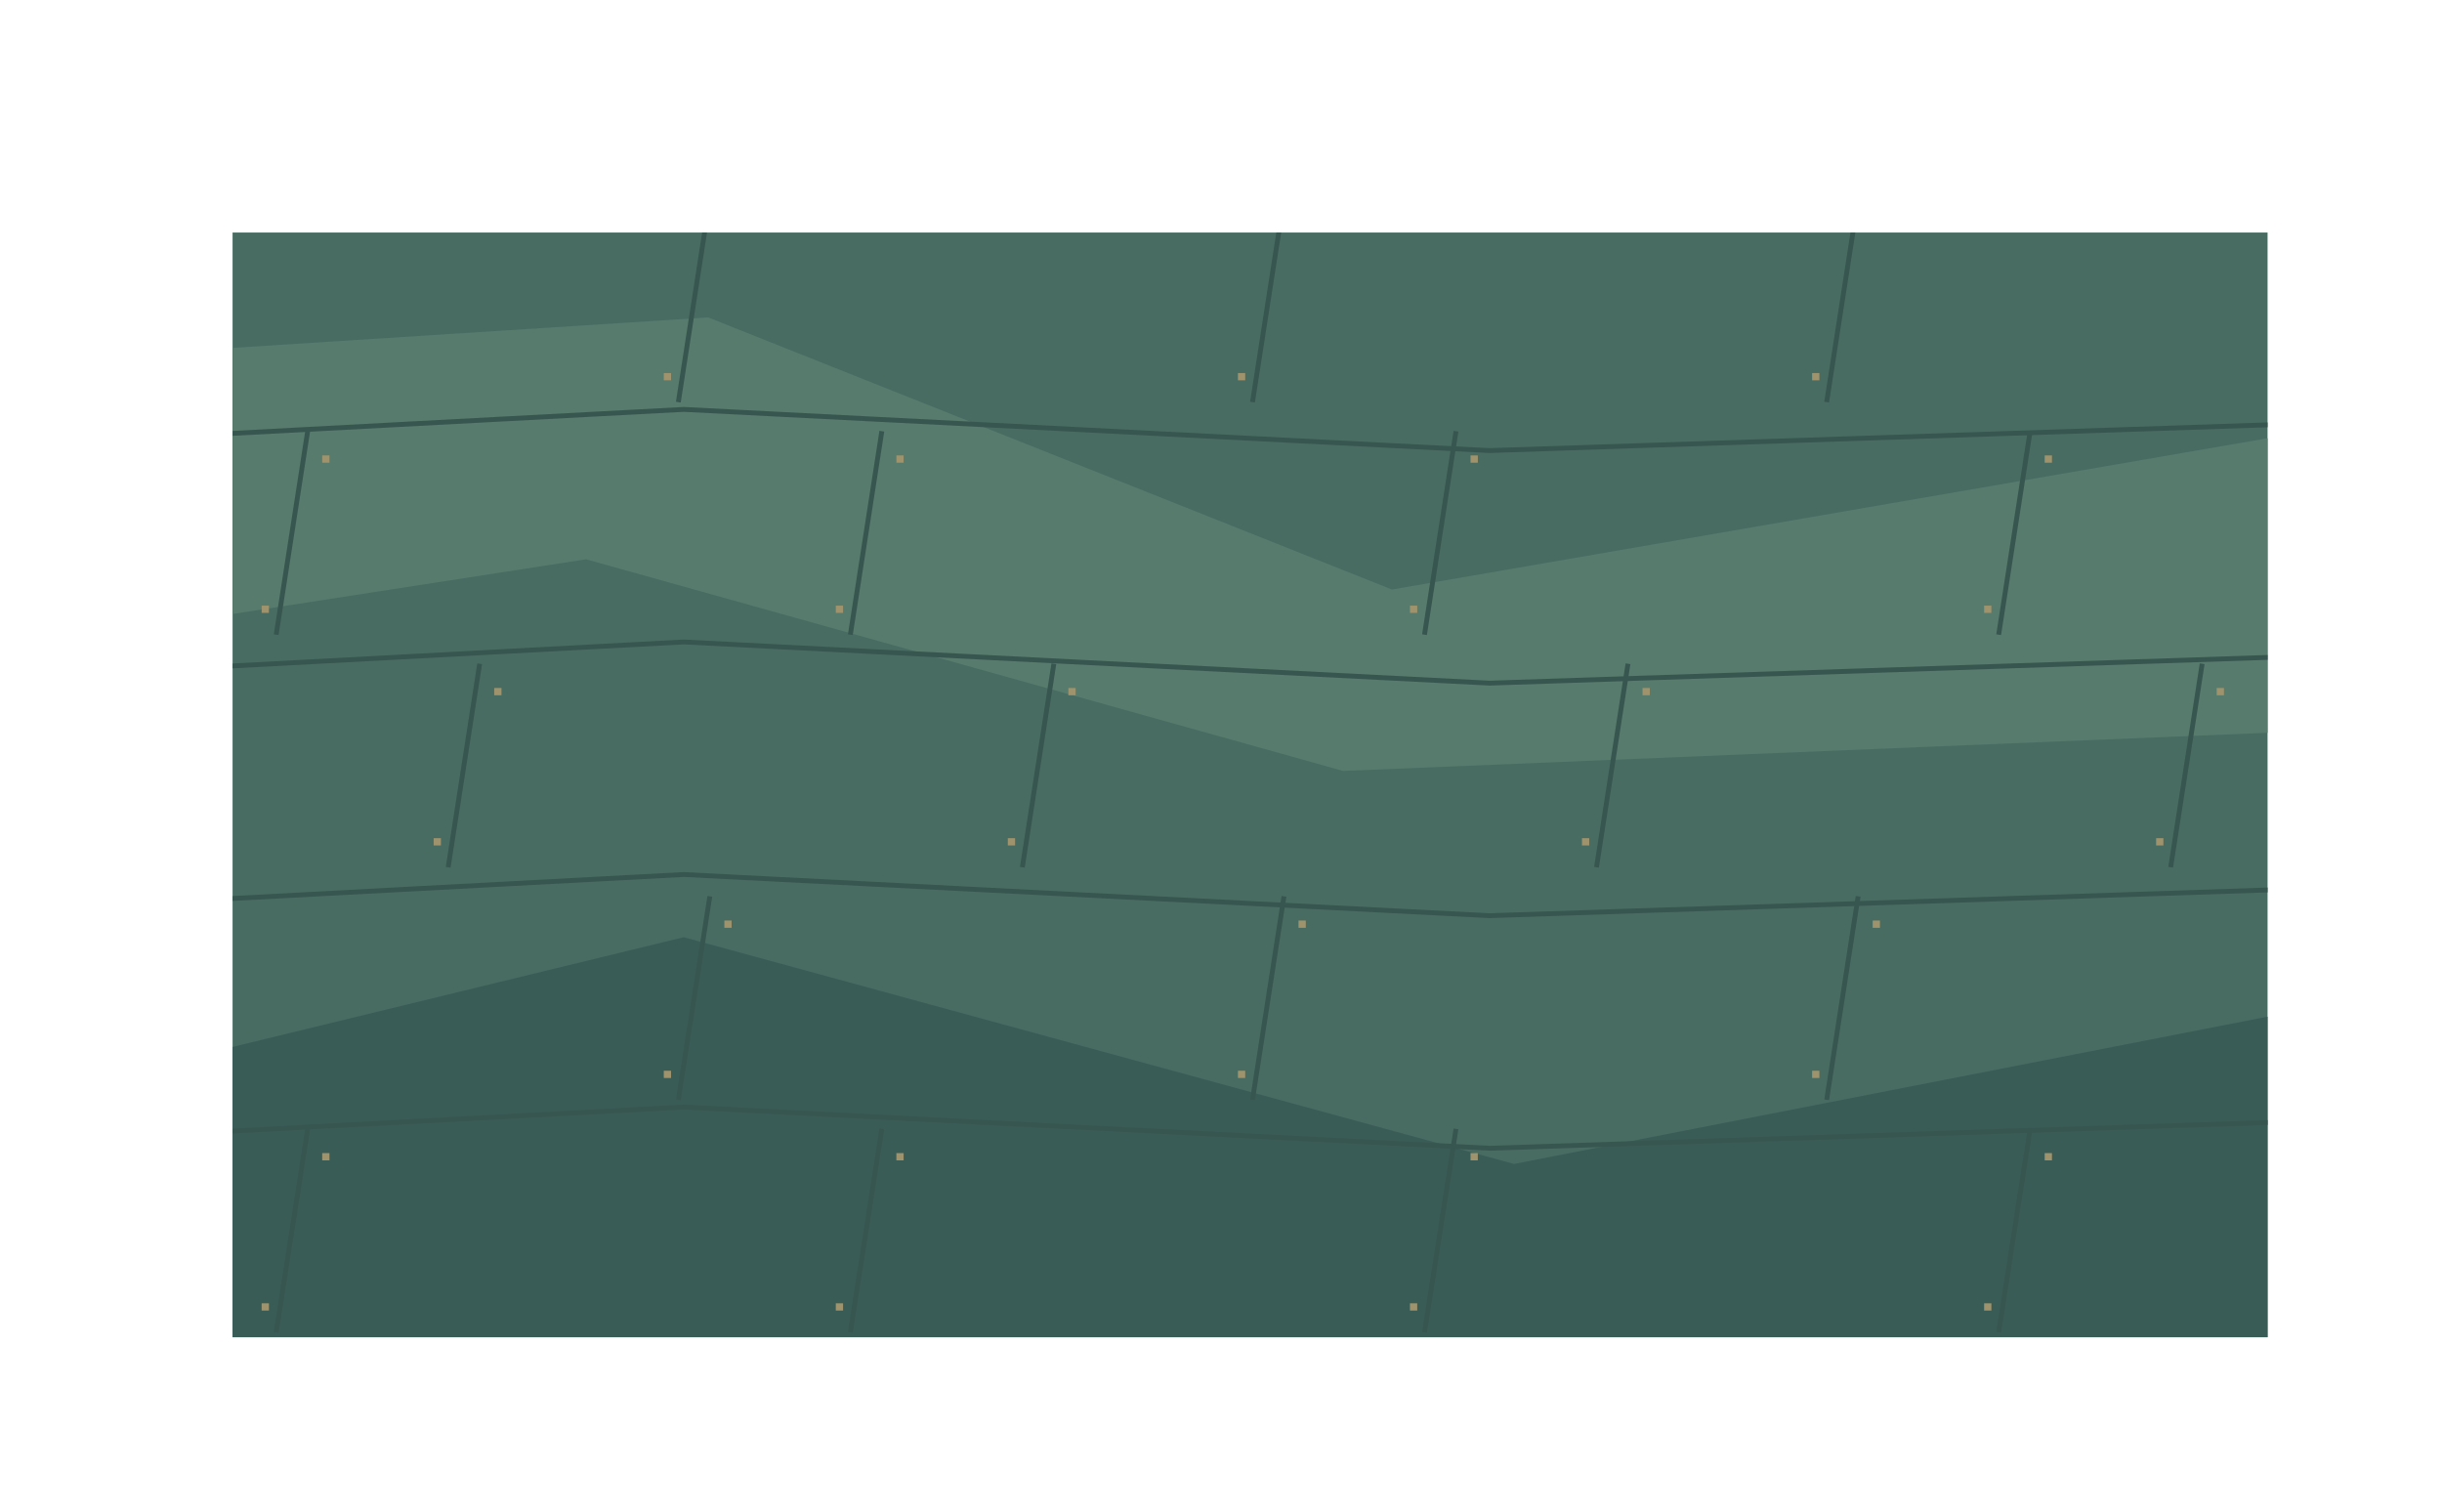
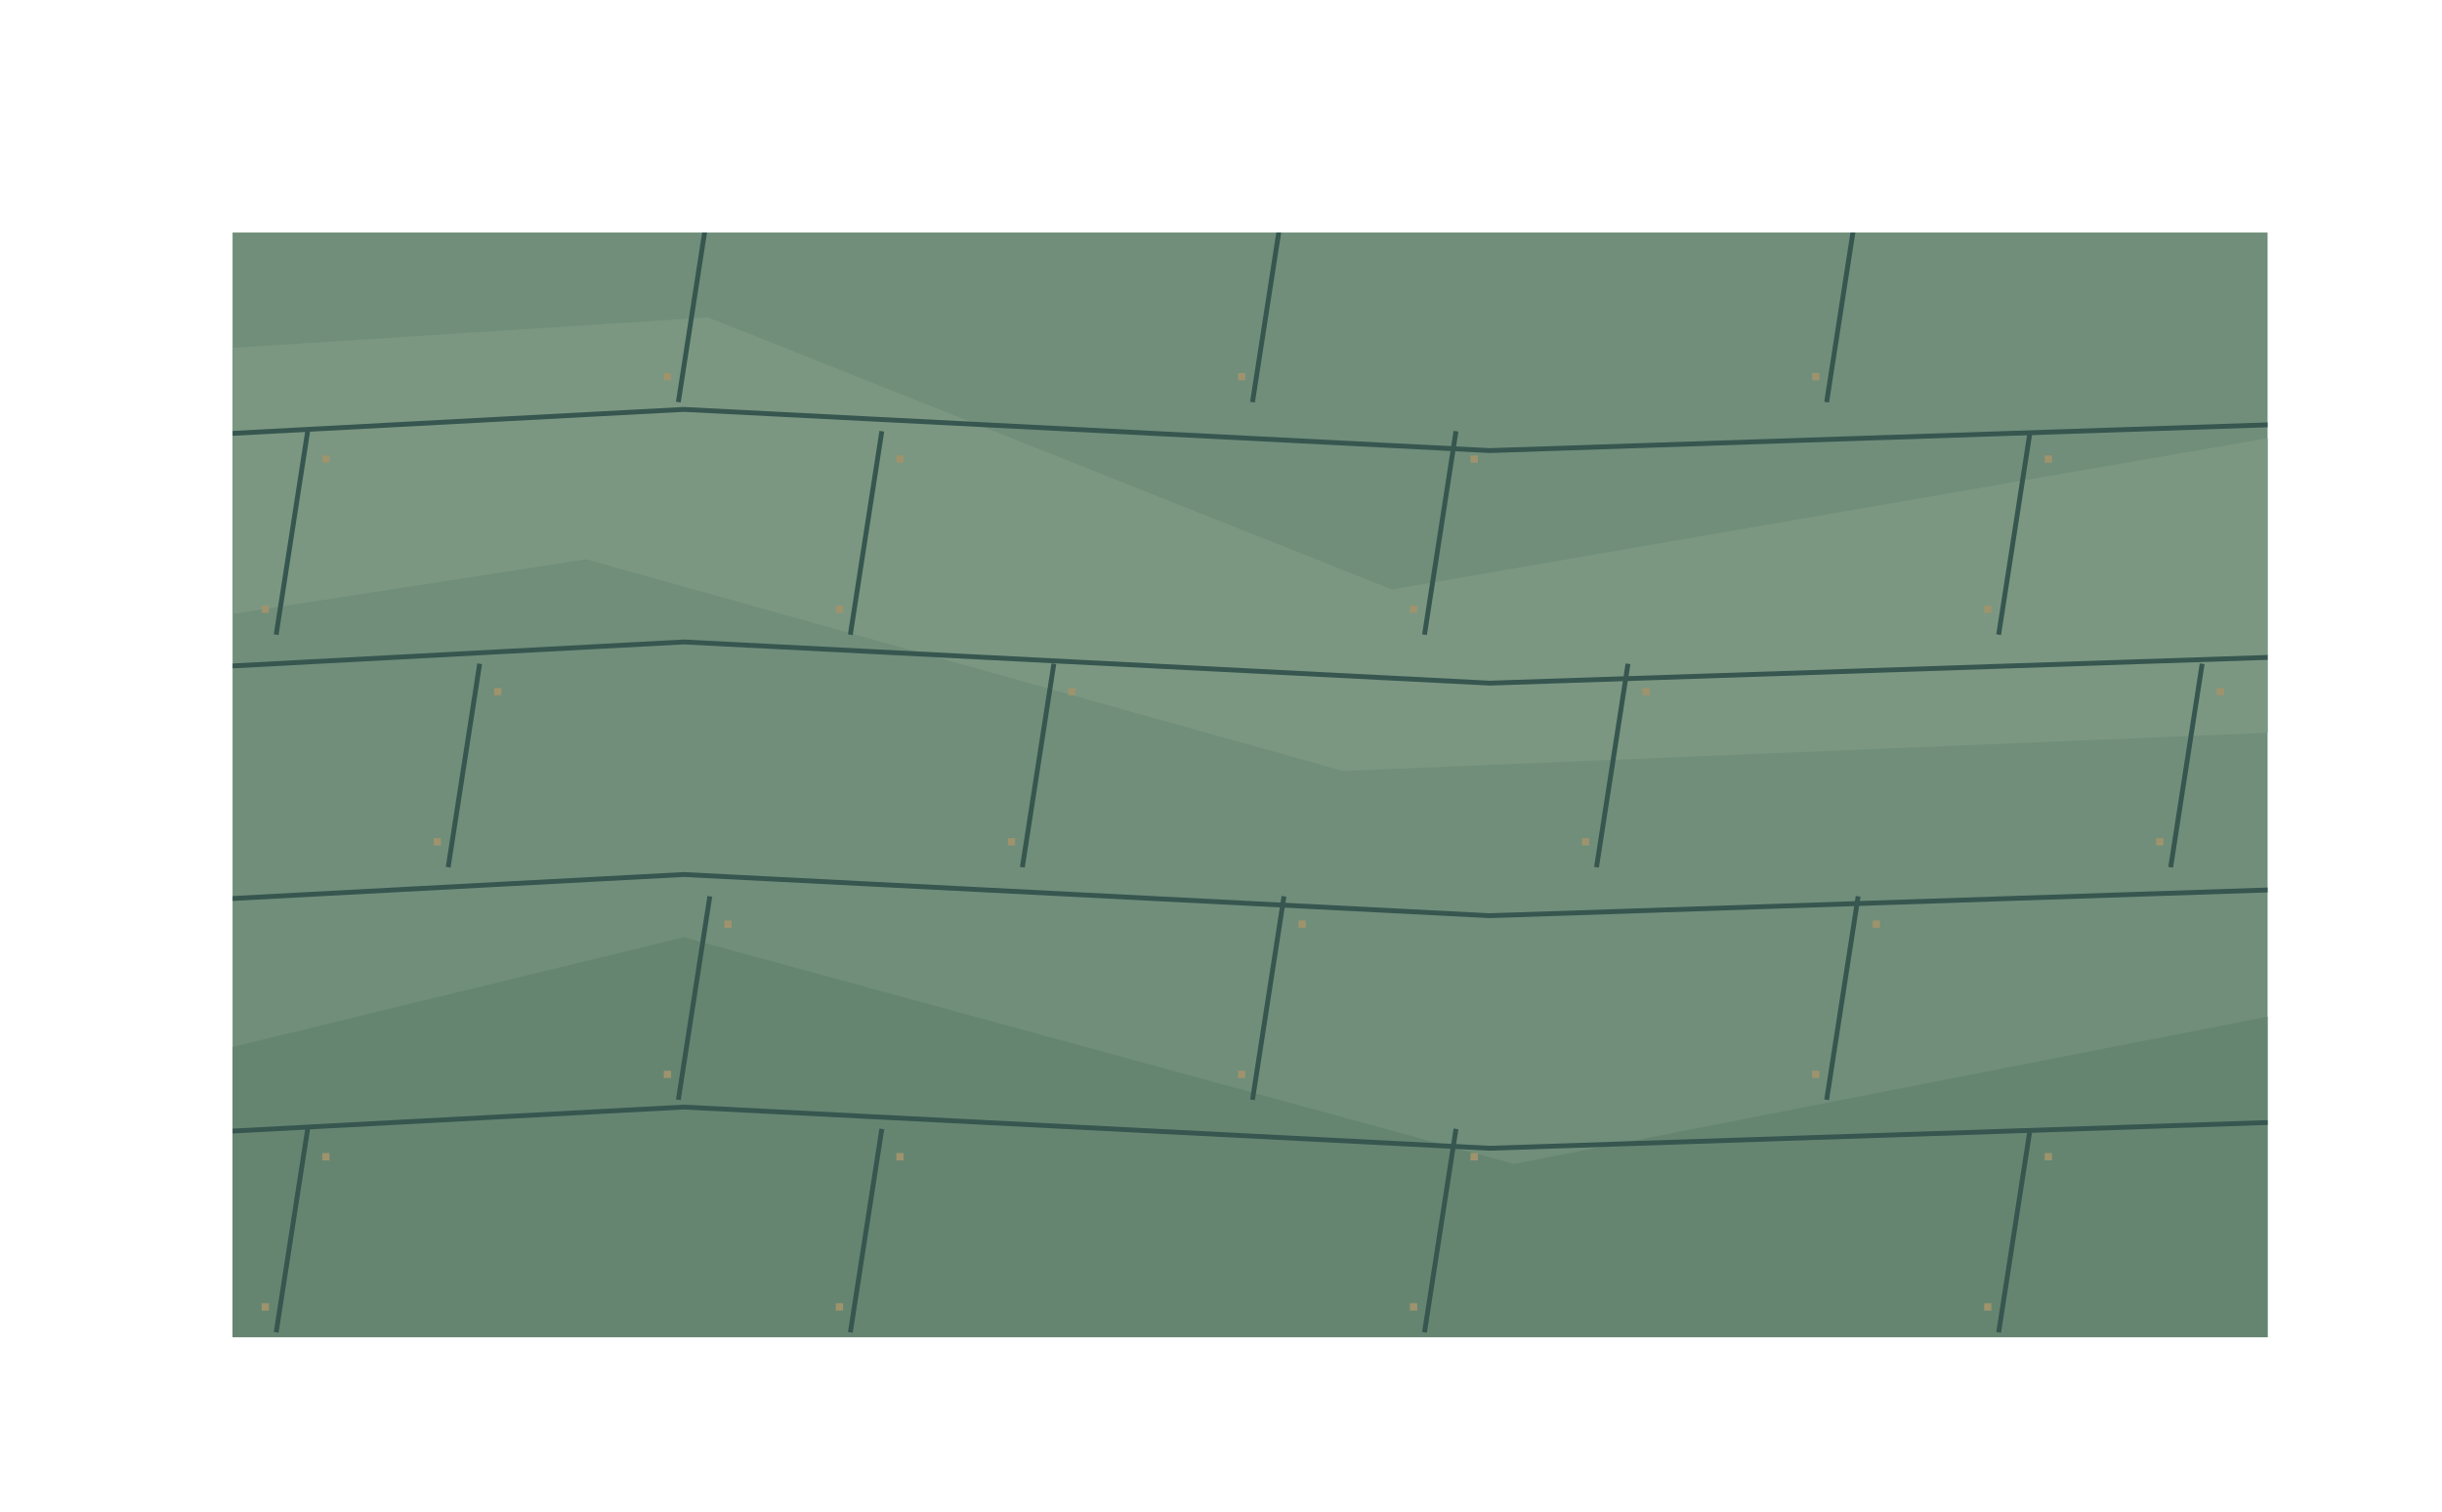
<svg xmlns="http://www.w3.org/2000/svg" width="1008" height="624" viewBox="0 0 1008 624">
  <defs>
    <clipPath id="works-deck">
      <path d="M96,96 L96,96 L936,96 L936,96 L936,552 L936,552 L96,552 L96,552 Z" clip-rule="evenodd" />
    </clipPath>
  </defs>
  <g clip-path="url(#works-deck)">
-     <rect width="1008" height="624" fill="#486c62" />
-     <polygon points="0.00,149.76 292.32,131.04 574.56,243.36 1008.00,168.48 1008.00,299.52 554.40,318.24 241.92,230.88 0.00,268.32" fill="#577b6c" />
-     <polygon points="0.00,455.52 282.24,386.88 624.96,480.48 1008.00,405.60 1008.00,624.00 0.00,624.00" fill="#3a5c57" />
+     <rect width="1008" height="624" fill="#708e7a" />
+     <polygon points="0.00,149.76 292.32,131.04 574.56,243.36 1008.00,168.48 1008.00,299.52 554.40,318.24 241.92,230.88 0.00,268.32" fill="#7b9782" />
+     <polygon points="0.00,455.52 282.24,386.88 624.96,480.48 1008.00,405.60 1008.00,624.00 0.00,624.00" fill="#668571" />
    <path d="M0 88 L282.24 73 L614.88 90 L1008 77" fill="none" stroke="#36564f" stroke-width="2" />
    <path d="M56 82 L43 166" fill="none" stroke="#36564f" stroke-width="2" />
    <rect x="62" y="92" width="3" height="3" fill="#9e936c" />
    <rect x="37" y="154" width="3" height="3" fill="#9e936c" />
    <path d="M293 82 L280 166" fill="none" stroke="#36564f" stroke-width="2" />
    <rect x="299" y="92" width="3" height="3" fill="#9e936c" />
    <rect x="274" y="154" width="3" height="3" fill="#9e936c" />
    <path d="M530 82 L517 166" fill="none" stroke="#36564f" stroke-width="2" />
    <rect x="536" y="92" width="3" height="3" fill="#9e936c" />
    <rect x="511" y="154" width="3" height="3" fill="#9e936c" />
    <path d="M767 82 L754 166" fill="none" stroke="#36564f" stroke-width="2" />
    <rect x="773" y="92" width="3" height="3" fill="#9e936c" />
    <rect x="748" y="154" width="3" height="3" fill="#9e936c" />
    <path d="M1004 82 L991 166" fill="none" stroke="#36564f" stroke-width="2" />
    <rect x="1010" y="92" width="3" height="3" fill="#9e936c" />
    <rect x="985" y="154" width="3" height="3" fill="#9e936c" />
    <path d="M0 184 L282.24 169 L614.88 186 L1008 173" fill="none" stroke="#36564f" stroke-width="2" />
    <path d="M127 178 L114 262" fill="none" stroke="#36564f" stroke-width="2" />
    <rect x="133" y="188" width="3" height="3" fill="#9e936c" />
    <rect x="108" y="250" width="3" height="3" fill="#9e936c" />
    <path d="M364 178 L351 262" fill="none" stroke="#36564f" stroke-width="2" />
    <rect x="370" y="188" width="3" height="3" fill="#9e936c" />
    <rect x="345" y="250" width="3" height="3" fill="#9e936c" />
    <path d="M601 178 L588 262" fill="none" stroke="#36564f" stroke-width="2" />
    <rect x="607" y="188" width="3" height="3" fill="#9e936c" />
    <rect x="582" y="250" width="3" height="3" fill="#9e936c" />
    <path d="M838 178 L825 262" fill="none" stroke="#36564f" stroke-width="2" />
    <rect x="844" y="188" width="3" height="3" fill="#9e936c" />
    <rect x="819" y="250" width="3" height="3" fill="#9e936c" />
    <path d="M0 280 L282.24 265 L614.88 282 L1008 269" fill="none" stroke="#36564f" stroke-width="2" />
    <path d="M198 274 L185 358" fill="none" stroke="#36564f" stroke-width="2" />
    <rect x="204" y="284" width="3" height="3" fill="#9e936c" />
    <rect x="179" y="346" width="3" height="3" fill="#9e936c" />
    <path d="M435 274 L422 358" fill="none" stroke="#36564f" stroke-width="2" />
    <rect x="441" y="284" width="3" height="3" fill="#9e936c" />
    <rect x="416" y="346" width="3" height="3" fill="#9e936c" />
    <path d="M672 274 L659 358" fill="none" stroke="#36564f" stroke-width="2" />
    <rect x="678" y="284" width="3" height="3" fill="#9e936c" />
    <rect x="653" y="346" width="3" height="3" fill="#9e936c" />
    <path d="M909 274 L896 358" fill="none" stroke="#36564f" stroke-width="2" />
    <rect x="915" y="284" width="3" height="3" fill="#9e936c" />
    <rect x="890" y="346" width="3" height="3" fill="#9e936c" />
    <path d="M0 376 L282.24 361 L614.88 378 L1008 365" fill="none" stroke="#36564f" stroke-width="2" />
    <path d="M56 370 L43 454" fill="none" stroke="#36564f" stroke-width="2" />
    <rect x="62" y="380" width="3" height="3" fill="#9e936c" />
    <rect x="37" y="442" width="3" height="3" fill="#9e936c" />
    <path d="M293 370 L280 454" fill="none" stroke="#36564f" stroke-width="2" />
    <rect x="299" y="380" width="3" height="3" fill="#9e936c" />
    <rect x="274" y="442" width="3" height="3" fill="#9e936c" />
    <path d="M530 370 L517 454" fill="none" stroke="#36564f" stroke-width="2" />
    <rect x="536" y="380" width="3" height="3" fill="#9e936c" />
    <rect x="511" y="442" width="3" height="3" fill="#9e936c" />
    <path d="M767 370 L754 454" fill="none" stroke="#36564f" stroke-width="2" />
    <rect x="773" y="380" width="3" height="3" fill="#9e936c" />
    <rect x="748" y="442" width="3" height="3" fill="#9e936c" />
    <path d="M1004 370 L991 454" fill="none" stroke="#36564f" stroke-width="2" />
    <rect x="1010" y="380" width="3" height="3" fill="#9e936c" />
    <rect x="985" y="442" width="3" height="3" fill="#9e936c" />
    <path d="M0 472 L282.24 457 L614.88 474 L1008 461" fill="none" stroke="#36564f" stroke-width="2" />
    <path d="M127 466 L114 550" fill="none" stroke="#36564f" stroke-width="2" />
    <rect x="133" y="476" width="3" height="3" fill="#9e936c" />
    <rect x="108" y="538" width="3" height="3" fill="#9e936c" />
    <path d="M364 466 L351 550" fill="none" stroke="#36564f" stroke-width="2" />
    <rect x="370" y="476" width="3" height="3" fill="#9e936c" />
    <rect x="345" y="538" width="3" height="3" fill="#9e936c" />
    <path d="M601 466 L588 550" fill="none" stroke="#36564f" stroke-width="2" />
    <rect x="607" y="476" width="3" height="3" fill="#9e936c" />
    <rect x="582" y="538" width="3" height="3" fill="#9e936c" />
    <path d="M838 466 L825 550" fill="none" stroke="#36564f" stroke-width="2" />
    <rect x="844" y="476" width="3" height="3" fill="#9e936c" />
    <rect x="819" y="538" width="3" height="3" fill="#9e936c" />
    <path d="M0 568 L282.24 553 L614.88 570 L1008 557" fill="none" stroke="#36564f" stroke-width="2" />
    <path d="M198 562 L185 646" fill="none" stroke="#36564f" stroke-width="2" />
    <rect x="204" y="572" width="3" height="3" fill="#9e936c" />
    <rect x="179" y="634" width="3" height="3" fill="#9e936c" />
    <path d="M435 562 L422 646" fill="none" stroke="#36564f" stroke-width="2" />
    <rect x="441" y="572" width="3" height="3" fill="#9e936c" />
    <rect x="416" y="634" width="3" height="3" fill="#9e936c" />
    <path d="M672 562 L659 646" fill="none" stroke="#36564f" stroke-width="2" />
    <rect x="678" y="572" width="3" height="3" fill="#9e936c" />
    <rect x="653" y="634" width="3" height="3" fill="#9e936c" />
    <path d="M909 562 L896 646" fill="none" stroke="#36564f" stroke-width="2" />
    <rect x="915" y="572" width="3" height="3" fill="#9e936c" />
    <rect x="890" y="634" width="3" height="3" fill="#9e936c" />
  </g>
</svg>
